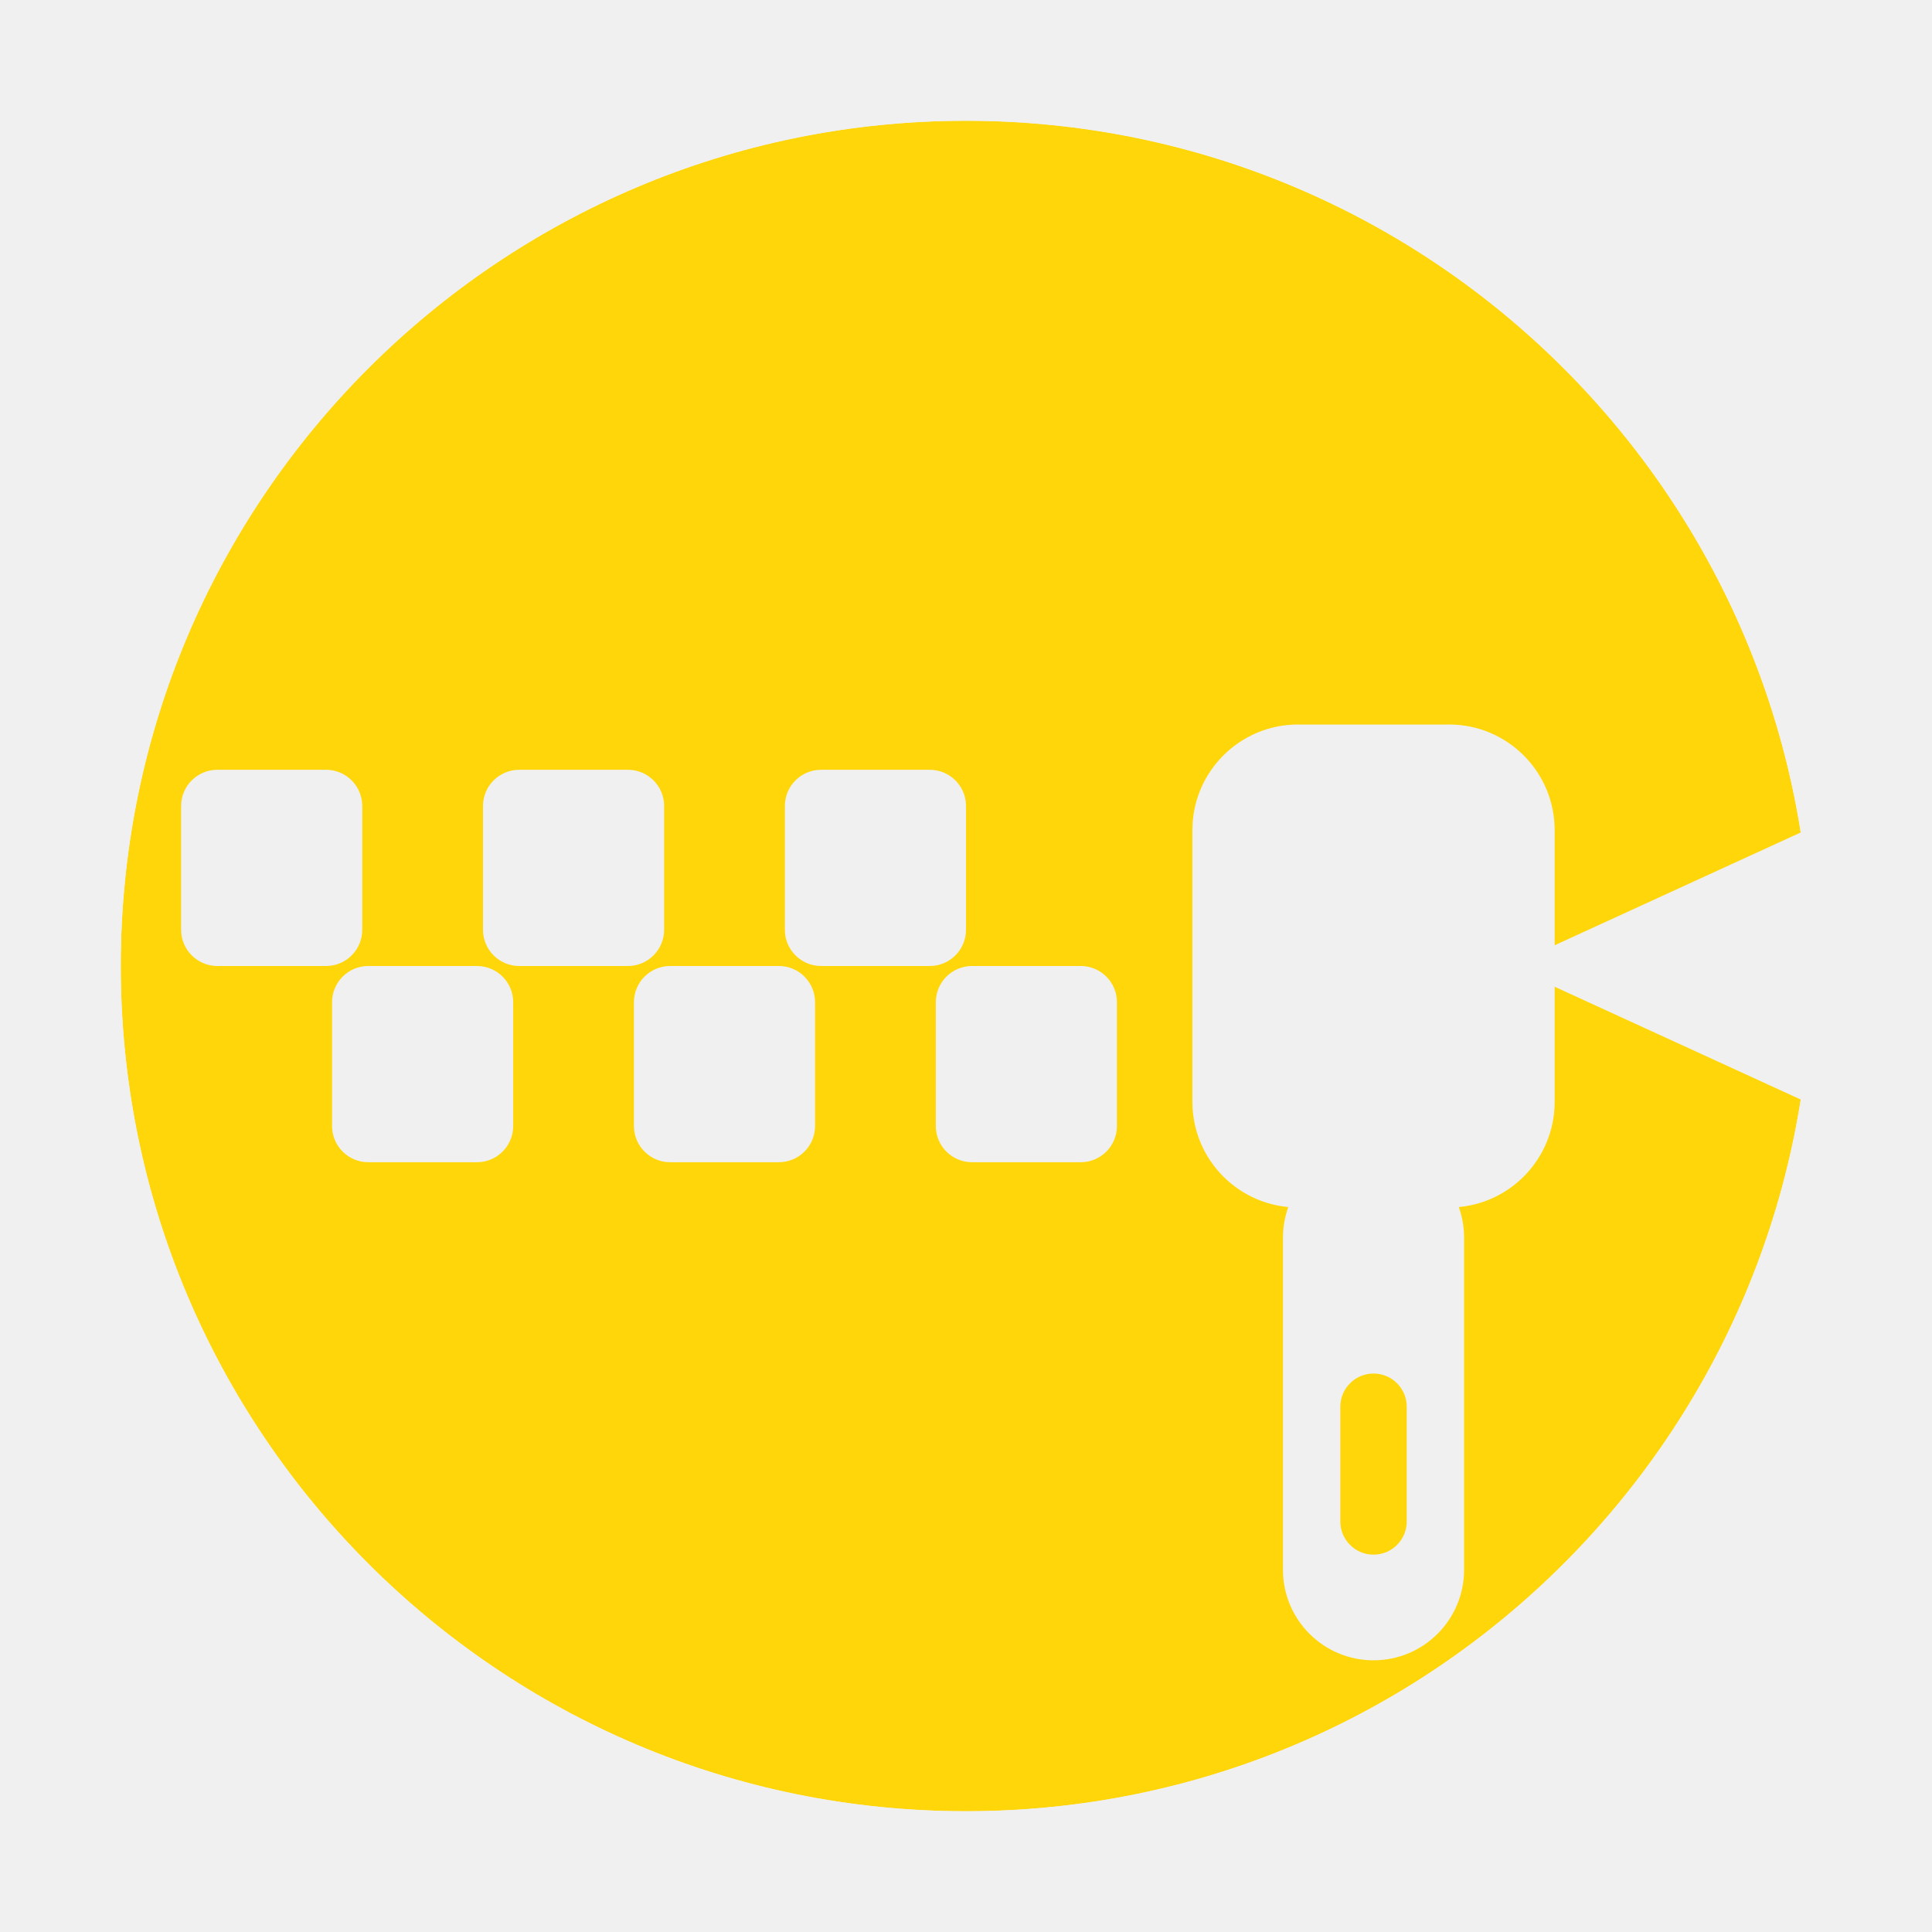
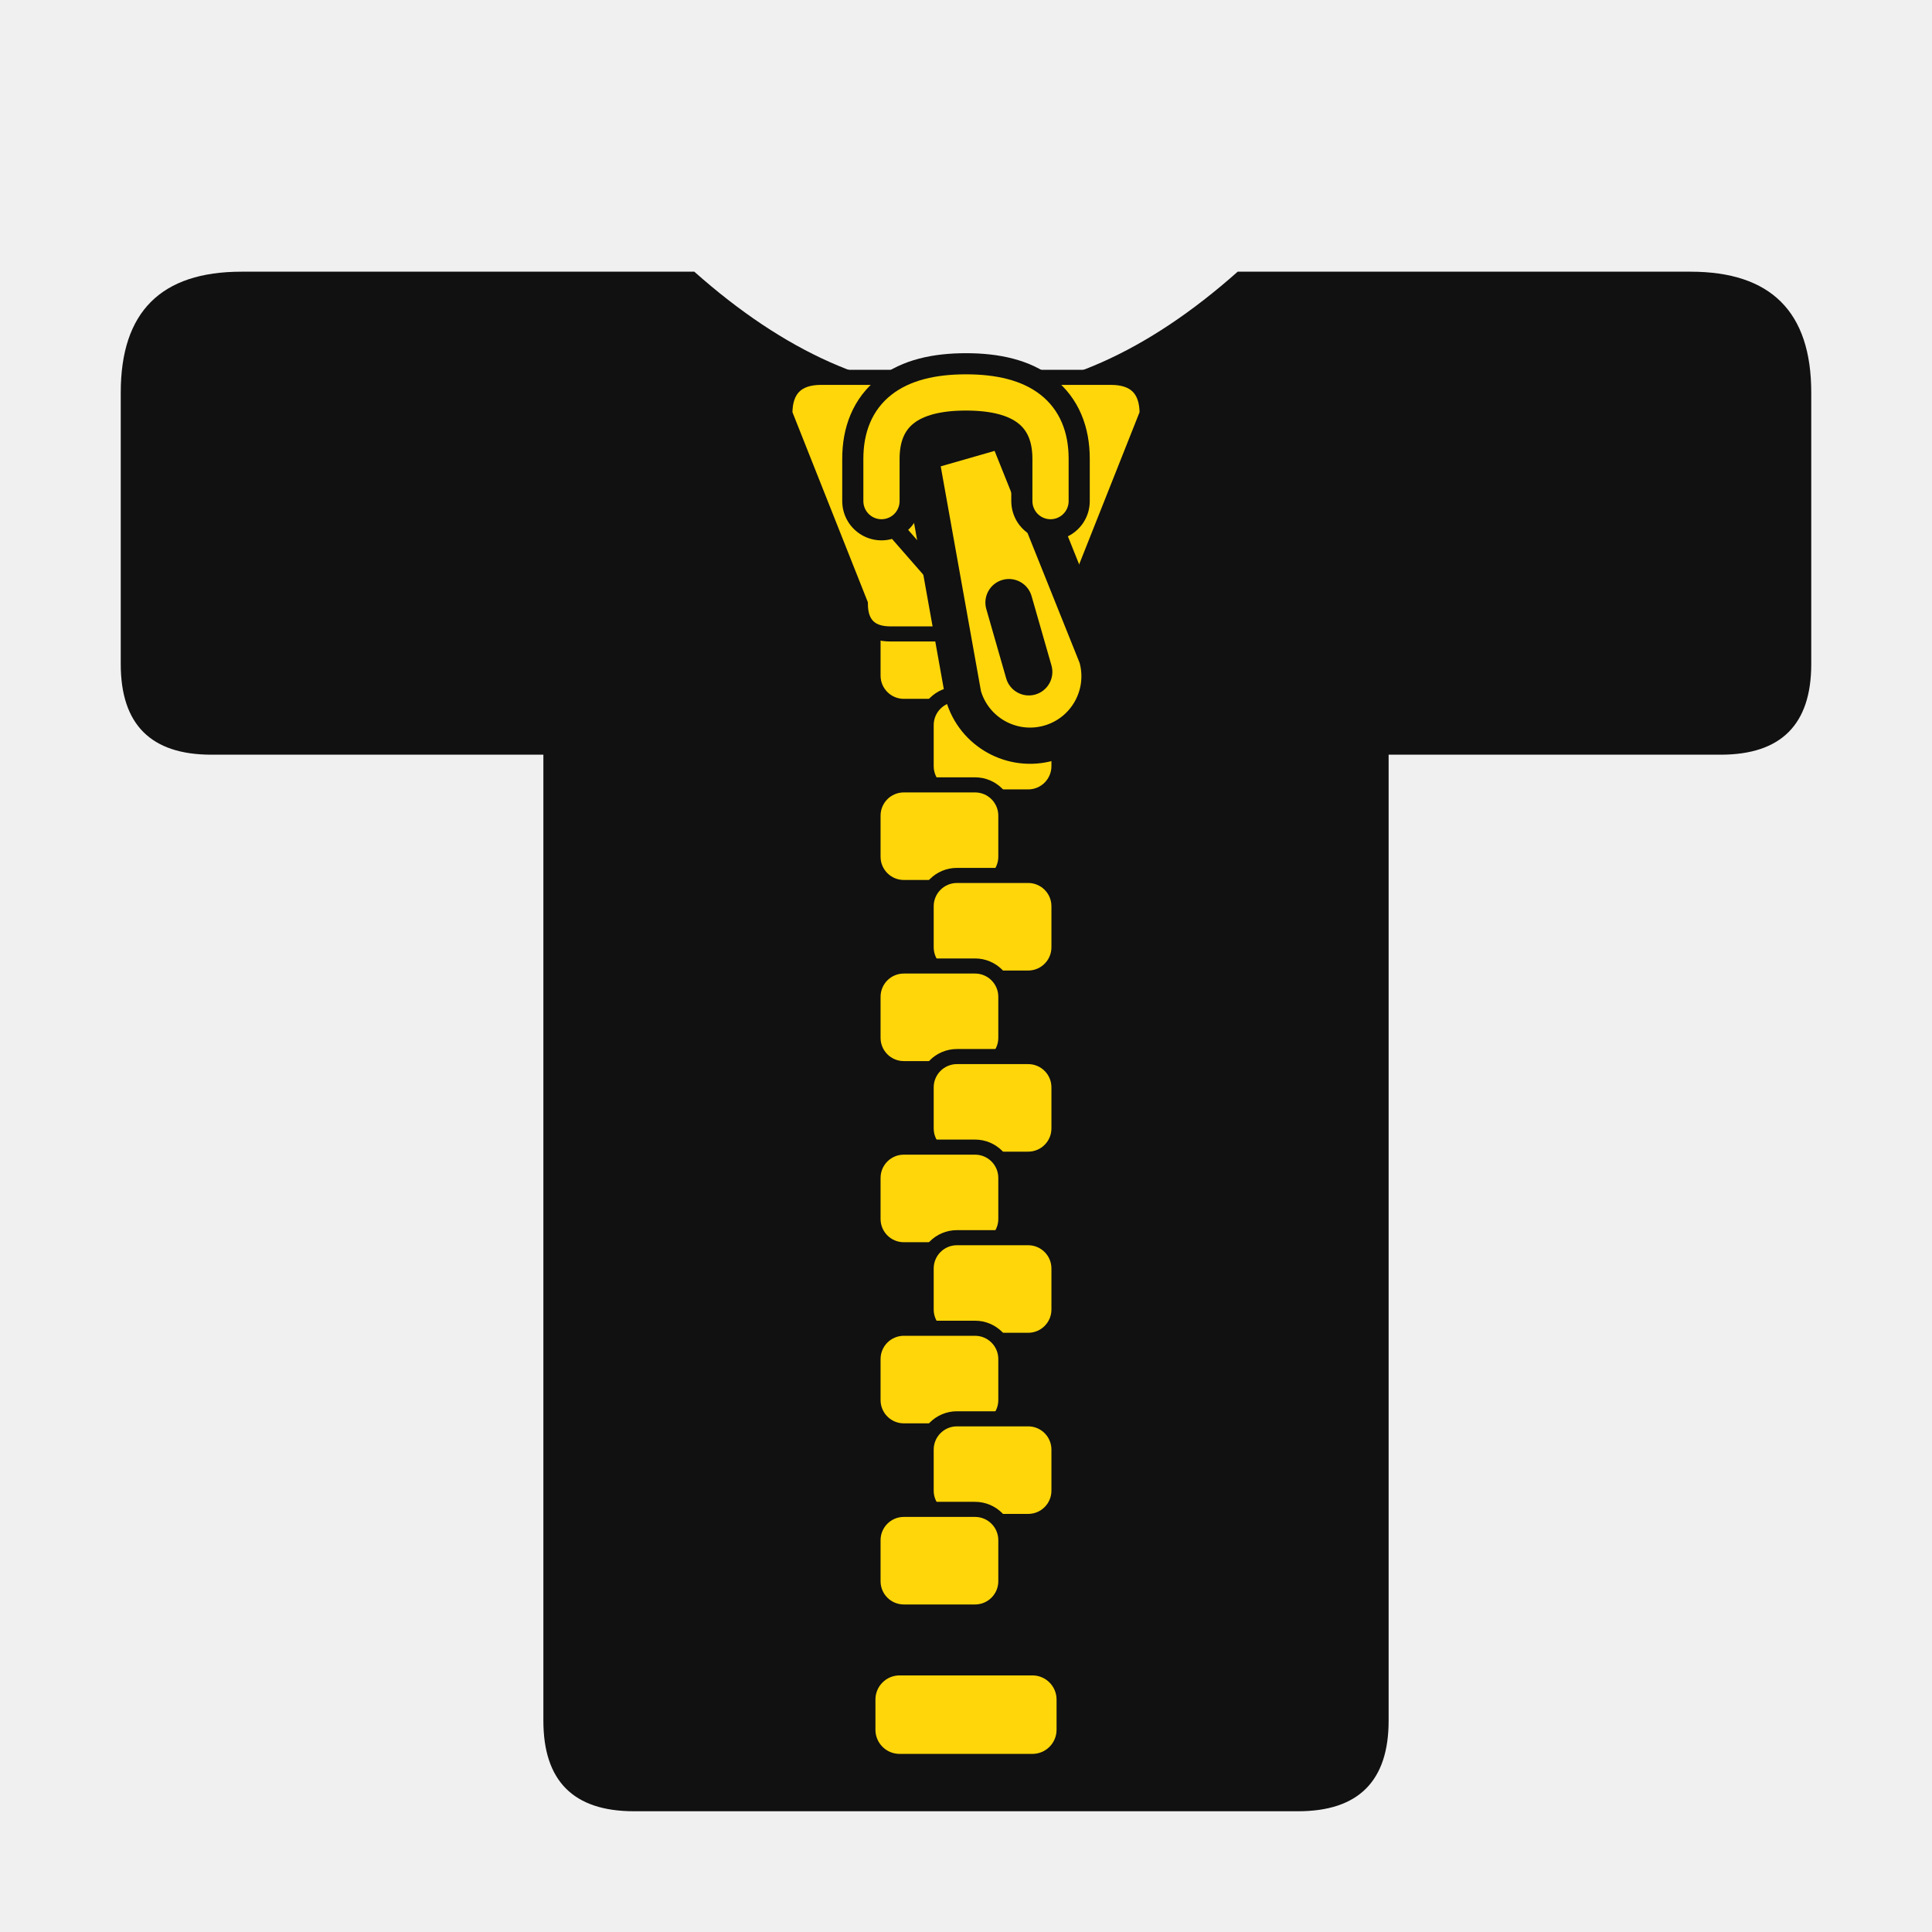
<svg xmlns="http://www.w3.org/2000/svg" width="64" height="64" viewBox="0 0 64 64">
-   <defs>
-     <mask id="m" maskUnits="userSpaceOnUse" x="0" y="0" width="64" height="64">
-       <circle cx="32" cy="32" r="28" fill="#fff" />
-       <g fill="#000">
-         <rect x="6" y="25.5" width="6" height="6.5" rx="1.2" />
-         <rect x="11" y="32" width="6" height="6.5" rx="1.2" />
-         <rect x="16" y="25.5" width="6" height="6.5" rx="1.2" />
-         <rect x="21" y="32" width="6" height="6.5" rx="1.2" />
-         <rect x="26" y="25.5" width="6" height="6.5" rx="1.2" />
-         <rect x="31" y="32" width="6" height="6.5" rx="1.2" />
-         <path d="M50 32L62 26.5V37.5Z" />
-         <rect x="39.5" y="24" width="12" height="16" rx="3.5" />
-         <rect x="42.5" y="38" width="6" height="17" rx="3" />
-       </g>
-       <rect x="44.4" y="45.5" width="2.2" height="6" rx="1.1" fill="#fff" />
-     </mask>
-   </defs>
-   <circle cx="32" cy="32" r="28" fill="#FFD60A" mask="url(#m)" />
+   <path d="M8 9H23Q32 17 41 9H56Q60 9 60 13V22Q60 25 57 25H46V57Q46 60 43 60H21Q18 60 18 57V25H7Q4 25 4 22V13Q4 9 8 9Z" fill="#111111" />
+   <g fill="#FFD60A" stroke="#111111" stroke-width="0.5">
+     <rect x="28.92" y="20" width="4.4" height="3.4" rx="1.02" />
+     <rect x="30.68" y="23" width="4.4" height="3.4" rx="1.02" />
+     <rect x="28.92" y="26" width="4.4" height="3.4" rx="1.02" />
+     <rect x="30.68" y="29" width="4.4" height="3.4" rx="1.02" />
+     <rect x="28.92" y="32" width="4.4" height="3.4" rx="1.02" />
+     <rect x="30.68" y="35" width="4.4" height="3.4" rx="1.02" />
+     <rect x="28.92" y="38" width="4.4" height="3.4" rx="1.02" />
+     <rect x="30.68" y="41" width="4.4" height="3.4" rx="1.02" />
+     <rect x="28.92" y="44" width="4.4" height="3.4" rx="1.02" />
+     <rect x="30.68" y="47" width="4.4" height="3.4" rx="1.02" />
+     <rect x="28.92" y="50" width="4.4" height="3.4" rx="1.02" />
+   </g>
+   <rect x="29" y="55.5" width="6" height="2.6" rx="0.8" fill="#FFD60A" />
+   <path d="M27.2 12.5H36.8Q38 12.5 38 13.7L35.5 20Q35.5 21 34.5 21H29.5Q28.5 21 28.5 20L26 13.7Q26 12.5 27.2 12.5Z" fill="#FFD60A" stroke="#111111" stroke-width="0.5" />
+   <path d="M29.36 17.18L32 20.2L34.64 17.18" fill="none" stroke="#111111" stroke-width="0.6" stroke-linecap="round" stroke-linejoin="round" />
+   <g transform="rotate(-16 32 15)">
+     <path d="M30.53 14.6H33.47L34.3 22.7A2.3 2.3 0 0 1 29.7 22.7Z" fill="#FFD60A" stroke="#111111" stroke-width="1.2" stroke-linejoin="round" />
+     <rect x="31.22" y="19.38" width="1.56" height="3.95" rx="0.78" fill="#111111" />
+   </g>
+   <path d="M29.2 16.6V15.2Q29.2 13 32 13Q34.8 13 34.8 15.2V16.6" fill="none" stroke="#111111" stroke-width="2.6" stroke-linecap="round" />
+   <path d="M29.2 16.6V15.2Q29.2 13 32 13Q34.8 13 34.8 15.2V16.6" fill="none" stroke="#FFD60A" stroke-width="1.2" stroke-linecap="round" />
</svg>
